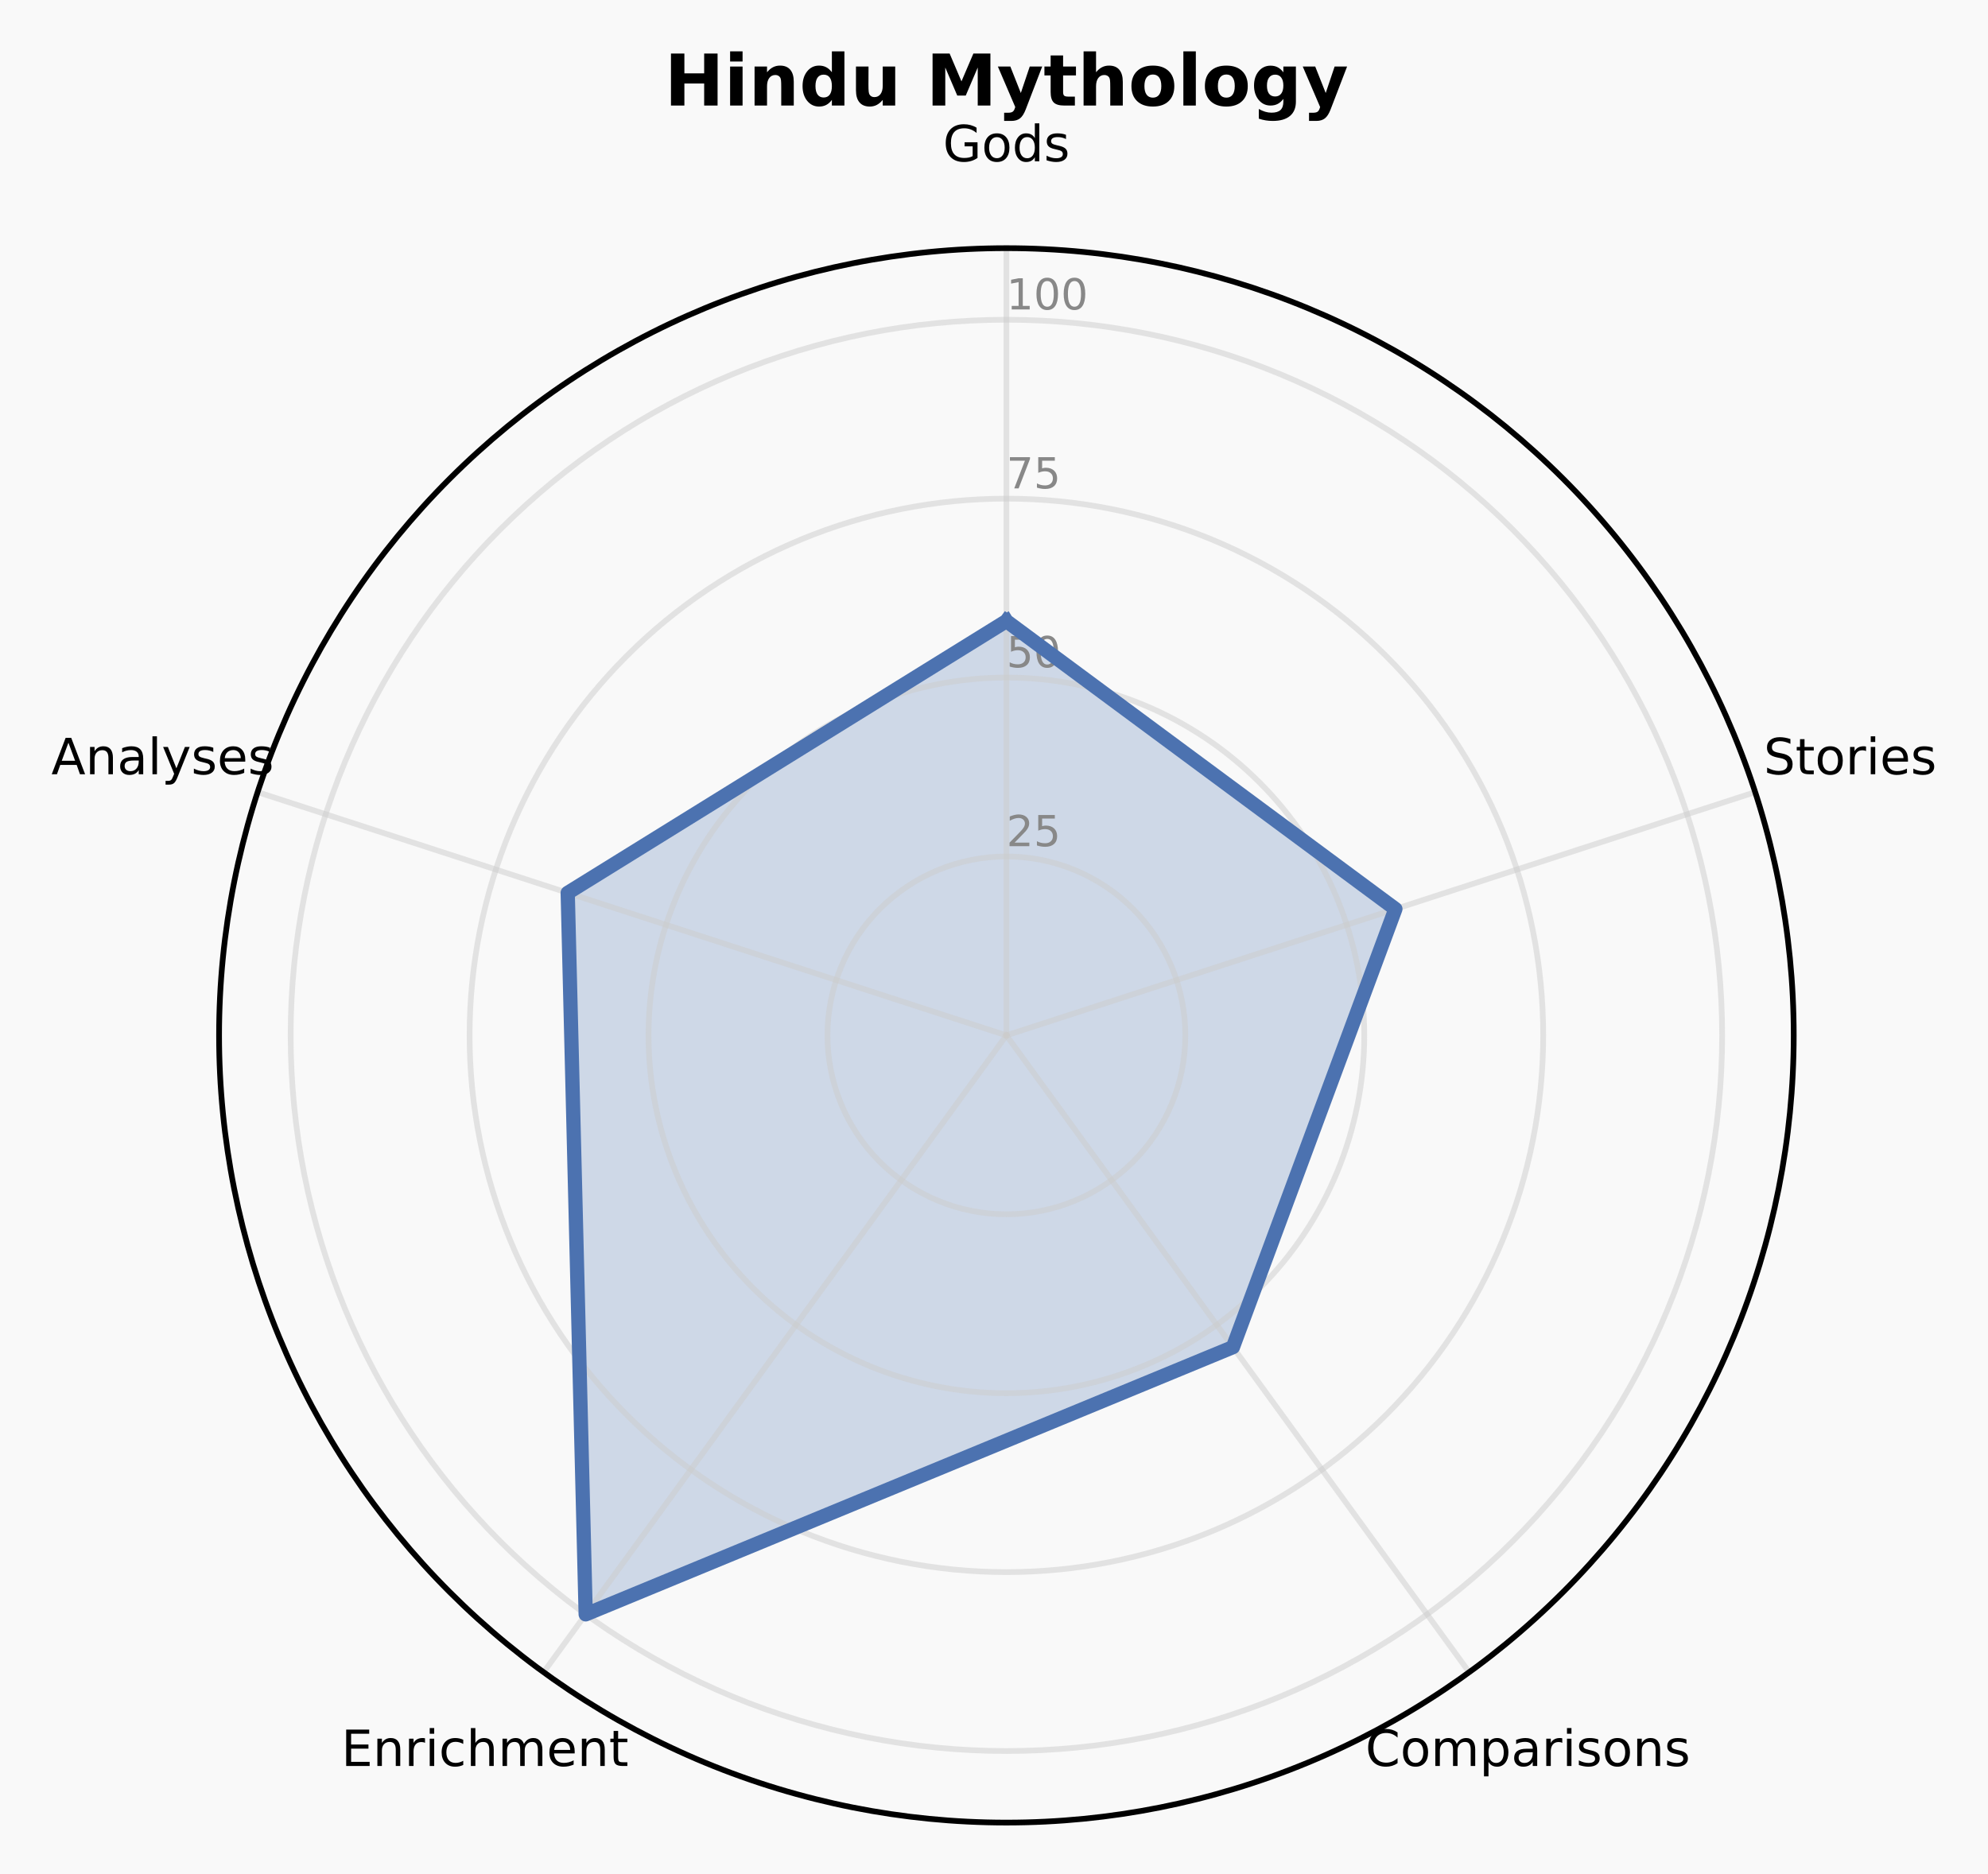
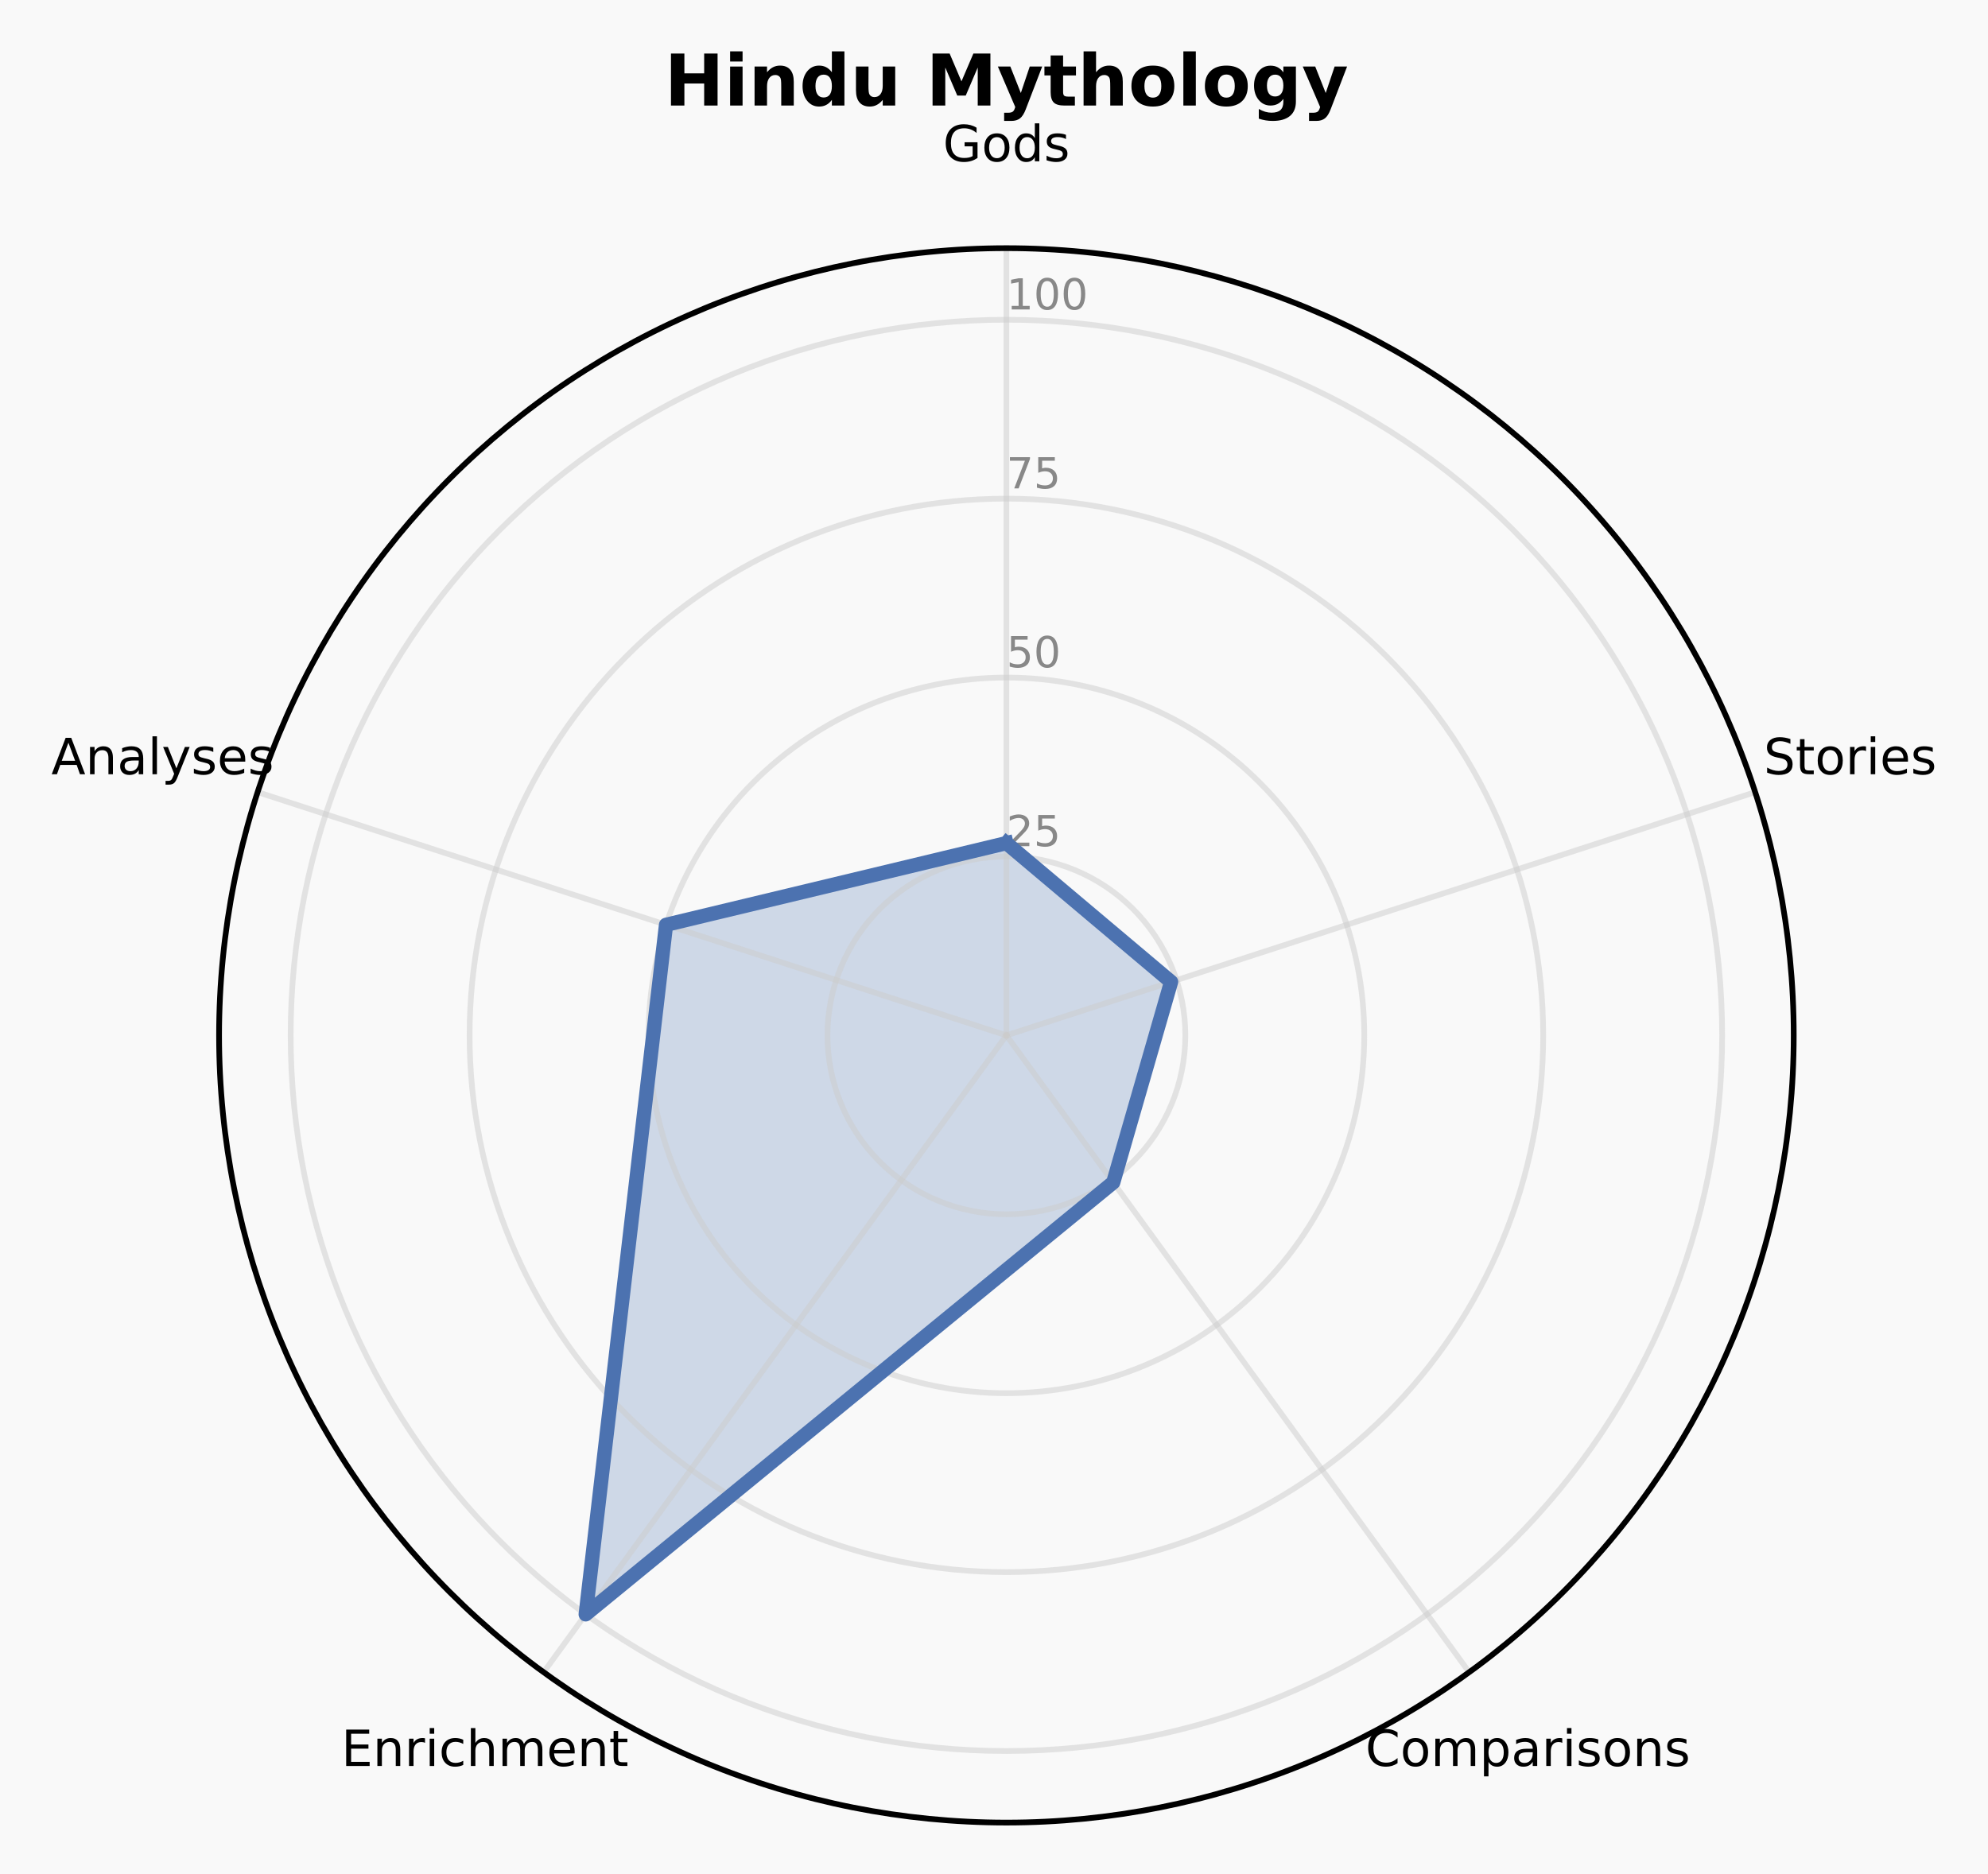
<svg xmlns="http://www.w3.org/2000/svg" xmlns:xlink="http://www.w3.org/1999/xlink" width="278.709pt" height="262.758pt" viewBox="0 0 278.709 262.758" version="1.1">
  <defs>
    <style type="text/css">*{stroke-linejoin: round; stroke-linecap: butt}</style>
  </defs>
  <g id="figure_1">
    <g id="patch_1">
      <path d="M 0 262.758  L 278.709 262.758  L 278.709 0  L 0 0  z " style="fill: #f9f9f9" />
    </g>
    <g id="axes_1">
      <g id="patch_2">
        <path d="M 251.473 145.178  C 251.473 130.683 248.618 116.329 243.071 102.938  C 237.524 89.546 229.393 77.377 219.143 67.128  C 208.894 56.878 196.725 48.748 183.334 43.201  C 169.942 37.654 155.588 34.798 141.093 34.798  C 126.598 34.798 112.244 37.654 98.853 43.201  C 85.461 48.748 73.293 56.878 63.043 67.128  C 52.794 77.377 44.663 89.546 39.116 102.938  C 33.569 116.329 30.714 130.683 30.714 145.178  C 30.714 159.673 33.569 174.027 39.116 187.418  C 44.663 200.81 52.794 212.979 63.043 223.228  C 73.293 233.478 85.461 241.609 98.853 247.155  C 112.244 252.702 126.598 255.558 141.093 255.558  C 155.588 255.558 169.942 252.702 183.334 247.155  C 196.725 241.609 208.894 233.478 219.143 223.228  C 229.393 212.979 237.524 200.81 243.071 187.418  C 248.618 174.027 251.473 159.673 251.473 145.178  M 141.093 145.178  C 141.093 145.178 141.093 145.178 141.093 145.178  C 141.093 145.178 141.093 145.178 141.093 145.178  C 141.093 145.178 141.093 145.178 141.093 145.178  C 141.093 145.178 141.093 145.178 141.093 145.178  C 141.093 145.178 141.093 145.178 141.093 145.178  C 141.093 145.178 141.093 145.178 141.093 145.178  C 141.093 145.178 141.093 145.178 141.093 145.178  C 141.093 145.178 141.093 145.178 141.093 145.178  C 141.093 145.178 141.093 145.178 141.093 145.178  C 141.093 145.178 141.093 145.178 141.093 145.178  C 141.093 145.178 141.093 145.178 141.093 145.178  C 141.093 145.178 141.093 145.178 141.093 145.178  C 141.093 145.178 141.093 145.178 141.093 145.178  C 141.093 145.178 141.093 145.178 141.093 145.178  C 141.093 145.178 141.093 145.178 141.093 145.178  C 141.093 145.178 141.093 145.178 141.093 145.178  z " style="fill: #f9f9f9" />
      </g>
      <g id="patch_3">
-         <path d="M 141.093 87.084  L 195.627 127.459  L 172.852 188.891  L 82.112 226.359  L 79.591 125.195  z " clip-path="url(#p0f0136f231)" style="fill: #4c72b0; opacity: 0.25; stroke: #4c72b0; stroke-linejoin: miter" />
+         <path d="M 141.093 118.22  L 164.182 137.676  L 156.073 165.795  L 82.112 226.359  L 93.376 129.674  z " clip-path="url(#p3deb488d58)" style="fill: #4c72b0; opacity: 0.25; stroke: #4c72b0; stroke-linejoin: miter" />
      </g>
      <g id="matplotlib.axis_1">
        <g id="xtick_1">
          <g id="line2d_1">
-             <path d="M 141.093 145.178  L 141.093 34.798  " clip-path="url(#p0f0136f231)" style="fill: none; stroke: #cccccc; stroke-opacity: 0.5; stroke-width: 0.8; stroke-linecap: square" />
+             <path d="M 141.093 145.178  L 141.093 34.798  " clip-path="url(#p3deb488d58)" style="fill: none; stroke: #cccccc; stroke-opacity: 0.5; stroke-width: 0.8; stroke-linecap: square" />
          </g>
          <g id="text_1">
            <g transform="translate(132.1945 22.61707) scale(0.07 -0.07)">
              <defs>
                <path id="DejaVuSans-2a" d="M 3809 666  L 3809 1919  L 2778 1919  L 2778 2438  L 4434 2438  L 4434 434  Q 4069 175 3628 42  Q 3188 -91 2688 -91  Q 1594 -91 976 548  Q 359 1188 359 2328  Q 359 3472 976 4111  Q 1594 4750 2688 4750  Q 3144 4750 3555 4637  Q 3966 4525 4313 4306  L 4313 3634  Q 3963 3931 3569 4081  Q 3175 4231 2741 4231  Q 1884 4231 1454 3753  Q 1025 3275 1025 2328  Q 1025 1384 1454 906  Q 1884 428 2741 428  Q 3075 428 3337 486  Q 3600 544 3809 666  z " transform="scale(0.015625)" />
                <path id="DejaVuSans-52" d="M 1959 3097  Q 1497 3097 1228 2736  Q 959 2375 959 1747  Q 959 1119 1226 758  Q 1494 397 1959 397  Q 2419 397 2687 759  Q 2956 1122 2956 1747  Q 2956 2369 2687 2733  Q 2419 3097 1959 3097  z M 1959 3584  Q 2709 3584 3137 3096  Q 3566 2609 3566 1747  Q 3566 888 3137 398  Q 2709 -91 1959 -91  Q 1206 -91 779 398  Q 353 888 353 1747  Q 353 2609 779 3096  Q 1206 3584 1959 3584  z " transform="scale(0.015625)" />
                <path id="DejaVuSans-47" d="M 2906 2969  L 2906 4863  L 3481 4863  L 3481 0  L 2906 0  L 2906 525  Q 2725 213 2448 61  Q 2172 -91 1784 -91  Q 1150 -91 751 415  Q 353 922 353 1747  Q 353 2572 751 3078  Q 1150 3584 1784 3584  Q 2172 3584 2448 3432  Q 2725 3281 2906 2969  z M 947 1747  Q 947 1113 1208 752  Q 1469 391 1925 391  Q 2381 391 2643 752  Q 2906 1113 2906 1747  Q 2906 2381 2643 2742  Q 2381 3103 1925 3103  Q 1469 3103 1208 2742  Q 947 2381 947 1747  z " transform="scale(0.015625)" />
                <path id="DejaVuSans-56" d="M 2834 3397  L 2834 2853  Q 2591 2978 2328 3040  Q 2066 3103 1784 3103  Q 1356 3103 1142 2972  Q 928 2841 928 2578  Q 928 2378 1081 2264  Q 1234 2150 1697 2047  L 1894 2003  Q 2506 1872 2764 1633  Q 3022 1394 3022 966  Q 3022 478 2636 193  Q 2250 -91 1575 -91  Q 1294 -91 989 -36  Q 684 19 347 128  L 347 722  Q 666 556 975 473  Q 1284 391 1588 391  Q 1994 391 2212 530  Q 2431 669 2431 922  Q 2431 1156 2273 1281  Q 2116 1406 1581 1522  L 1381 1569  Q 847 1681 609 1914  Q 372 2147 372 2553  Q 372 3047 722 3315  Q 1072 3584 1716 3584  Q 2034 3584 2315 3537  Q 2597 3491 2834 3397  z " transform="scale(0.015625)" />
              </defs>
              <use xlink:href="#DejaVuSans-2a" />
              <use xlink:href="#DejaVuSans-52" transform="translate(77.48438 0)" />
              <use xlink:href="#DejaVuSans-47" transform="translate(138.6719 0)" />
              <use xlink:href="#DejaVuSans-56" transform="translate(202.1562 0)" />
            </g>
          </g>
        </g>
        <g id="xtick_2">
          <g id="line2d_2">
-             <path d="M 141.093 145.178  L 246.07 111.069  " clip-path="url(#p0f0136f231)" style="fill: none; stroke: #cccccc; stroke-opacity: 0.5; stroke-width: 0.8; stroke-linecap: square" />
+             <path d="M 141.093 145.178  L 246.07 111.069  " clip-path="url(#p3deb488d58)" style="fill: none; stroke: #cccccc; stroke-opacity: 0.5; stroke-width: 0.8; stroke-linecap: square" />
          </g>
          <g id="text_2">
            <g transform="translate(247.2616 108.5613) scale(0.07 -0.07)">
              <defs>
                <path id="DejaVuSans-36" d="M 3425 4513  L 3425 3897  Q 3066 4069 2747 4153  Q 2428 4238 2131 4238  Q 1616 4238 1336 4038  Q 1056 3838 1056 3469  Q 1056 3159 1242 3001  Q 1428 2844 1947 2747  L 2328 2669  Q 3034 2534 3370 2195  Q 3706 1856 3706 1288  Q 3706 609 3251 259  Q 2797 -91 1919 -91  Q 1588 -91 1214 -16  Q 841 59 441 206  L 441 856  Q 825 641 1194 531  Q 1563 422 1919 422  Q 2459 422 2753 634  Q 3047 847 3047 1241  Q 3047 1584 2836 1778  Q 2625 1972 2144 2069  L 1759 2144  Q 1053 2284 737 2584  Q 422 2884 422 3419  Q 422 4038 858 4394  Q 1294 4750 2059 4750  Q 2388 4750 2728 4690  Q 3069 4631 3425 4513  z " transform="scale(0.015625)" />
                <path id="DejaVuSans-57" d="M 1172 4494  L 1172 3500  L 2356 3500  L 2356 3053  L 1172 3053  L 1172 1153  Q 1172 725 1289 603  Q 1406 481 1766 481  L 2356 481  L 2356 0  L 1766 0  Q 1100 0 847 248  Q 594 497 594 1153  L 594 3053  L 172 3053  L 172 3500  L 594 3500  L 594 4494  L 1172 4494  z " transform="scale(0.015625)" />
                <path id="DejaVuSans-55" d="M 2631 2963  Q 2534 3019 2420 3045  Q 2306 3072 2169 3072  Q 1681 3072 1420 2755  Q 1159 2438 1159 1844  L 1159 0  L 581 0  L 581 3500  L 1159 3500  L 1159 2956  Q 1341 3275 1631 3429  Q 1922 3584 2338 3584  Q 2397 3584 2469 3576  Q 2541 3569 2628 3553  L 2631 2963  z " transform="scale(0.015625)" />
                <path id="DejaVuSans-4c" d="M 603 3500  L 1178 3500  L 1178 0  L 603 0  L 603 3500  z M 603 4863  L 1178 4863  L 1178 4134  L 603 4134  L 603 4863  z " transform="scale(0.015625)" />
                <path id="DejaVuSans-48" d="M 3597 1894  L 3597 1613  L 953 1613  Q 991 1019 1311 708  Q 1631 397 2203 397  Q 2534 397 2845 478  Q 3156 559 3463 722  L 3463 178  Q 3153 47 2828 -22  Q 2503 -91 2169 -91  Q 1331 -91 842 396  Q 353 884 353 1716  Q 353 2575 817 3079  Q 1281 3584 2069 3584  Q 2775 3584 3186 3129  Q 3597 2675 3597 1894  z M 3022 2063  Q 3016 2534 2758 2815  Q 2500 3097 2075 3097  Q 1594 3097 1305 2825  Q 1016 2553 972 2059  L 3022 2063  z " transform="scale(0.015625)" />
              </defs>
              <use xlink:href="#DejaVuSans-36" />
              <use xlink:href="#DejaVuSans-57" transform="translate(63.48438 0)" />
              <use xlink:href="#DejaVuSans-52" transform="translate(102.6875 0)" />
              <use xlink:href="#DejaVuSans-55" transform="translate(163.875 0)" />
              <use xlink:href="#DejaVuSans-4c" transform="translate(204.9844 0)" />
              <use xlink:href="#DejaVuSans-48" transform="translate(232.7656 0)" />
              <use xlink:href="#DejaVuSans-56" transform="translate(294.2969 0)" />
            </g>
          </g>
        </g>
        <g id="xtick_3">
          <g id="line2d_3">
-             <path d="M 141.093 145.178  L 205.973 234.477  " clip-path="url(#p0f0136f231)" style="fill: none; stroke: #cccccc; stroke-opacity: 0.5; stroke-width: 0.8; stroke-linecap: square" />
+             <path d="M 141.093 145.178  L 205.973 234.477  " clip-path="url(#p3deb488d58)" style="fill: none; stroke: #cccccc; stroke-opacity: 0.5; stroke-width: 0.8; stroke-linecap: square" />
          </g>
          <g id="text_3">
            <g transform="translate(191.4228 247.6219) scale(0.07 -0.07)">
              <defs>
                <path id="DejaVuSans-26" d="M 4122 4306  L 4122 3641  Q 3803 3938 3442 4084  Q 3081 4231 2675 4231  Q 1875 4231 1450 3742  Q 1025 3253 1025 2328  Q 1025 1406 1450 917  Q 1875 428 2675 428  Q 3081 428 3442 575  Q 3803 722 4122 1019  L 4122 359  Q 3791 134 3420 21  Q 3050 -91 2638 -91  Q 1578 -91 968 557  Q 359 1206 359 2328  Q 359 3453 968 4101  Q 1578 4750 2638 4750  Q 3056 4750 3426 4639  Q 3797 4528 4122 4306  z " transform="scale(0.015625)" />
                <path id="DejaVuSans-50" d="M 3328 2828  Q 3544 3216 3844 3400  Q 4144 3584 4550 3584  Q 5097 3584 5394 3201  Q 5691 2819 5691 2113  L 5691 0  L 5113 0  L 5113 2094  Q 5113 2597 4934 2840  Q 4756 3084 4391 3084  Q 3944 3084 3684 2787  Q 3425 2491 3425 1978  L 3425 0  L 2847 0  L 2847 2094  Q 2847 2600 2669 2842  Q 2491 3084 2119 3084  Q 1678 3084 1418 2786  Q 1159 2488 1159 1978  L 1159 0  L 581 0  L 581 3500  L 1159 3500  L 1159 2956  Q 1356 3278 1631 3431  Q 1906 3584 2284 3584  Q 2666 3584 2933 3390  Q 3200 3197 3328 2828  z " transform="scale(0.015625)" />
                <path id="DejaVuSans-53" d="M 1159 525  L 1159 -1331  L 581 -1331  L 581 3500  L 1159 3500  L 1159 2969  Q 1341 3281 1617 3432  Q 1894 3584 2278 3584  Q 2916 3584 3314 3078  Q 3713 2572 3713 1747  Q 3713 922 3314 415  Q 2916 -91 2278 -91  Q 1894 -91 1617 61  Q 1341 213 1159 525  z M 3116 1747  Q 3116 2381 2855 2742  Q 2594 3103 2138 3103  Q 1681 3103 1420 2742  Q 1159 2381 1159 1747  Q 1159 1113 1420 752  Q 1681 391 2138 391  Q 2594 391 2855 752  Q 3116 1113 3116 1747  z " transform="scale(0.015625)" />
                <path id="DejaVuSans-44" d="M 2194 1759  Q 1497 1759 1228 1600  Q 959 1441 959 1056  Q 959 750 1161 570  Q 1363 391 1709 391  Q 2188 391 2477 730  Q 2766 1069 2766 1631  L 2766 1759  L 2194 1759  z M 3341 1997  L 3341 0  L 2766 0  L 2766 531  Q 2569 213 2275 61  Q 1981 -91 1556 -91  Q 1019 -91 701 211  Q 384 513 384 1019  Q 384 1609 779 1909  Q 1175 2209 1959 2209  L 2766 2209  L 2766 2266  Q 2766 2663 2505 2880  Q 2244 3097 1772 3097  Q 1472 3097 1187 3025  Q 903 2953 641 2809  L 641 3341  Q 956 3463 1253 3523  Q 1550 3584 1831 3584  Q 2591 3584 2966 3190  Q 3341 2797 3341 1997  z " transform="scale(0.015625)" />
                <path id="DejaVuSans-51" d="M 3513 2113  L 3513 0  L 2938 0  L 2938 2094  Q 2938 2591 2744 2837  Q 2550 3084 2163 3084  Q 1697 3084 1428 2787  Q 1159 2491 1159 1978  L 1159 0  L 581 0  L 581 3500  L 1159 3500  L 1159 2956  Q 1366 3272 1645 3428  Q 1925 3584 2291 3584  Q 2894 3584 3203 3211  Q 3513 2838 3513 2113  z " transform="scale(0.015625)" />
              </defs>
              <use xlink:href="#DejaVuSans-26" />
              <use xlink:href="#DejaVuSans-52" transform="translate(69.82812 0)" />
              <use xlink:href="#DejaVuSans-50" transform="translate(131.0156 0)" />
              <use xlink:href="#DejaVuSans-53" transform="translate(228.4219 0)" />
              <use xlink:href="#DejaVuSans-44" transform="translate(291.9062 0)" />
              <use xlink:href="#DejaVuSans-55" transform="translate(353.1875 0)" />
              <use xlink:href="#DejaVuSans-4c" transform="translate(394.2969 0)" />
              <use xlink:href="#DejaVuSans-56" transform="translate(422.0781 0)" />
              <use xlink:href="#DejaVuSans-52" transform="translate(474.1719 0)" />
              <use xlink:href="#DejaVuSans-51" transform="translate(535.3594 0)" />
              <use xlink:href="#DejaVuSans-56" transform="translate(598.7344 0)" />
            </g>
          </g>
        </g>
        <g id="xtick_4">
          <g id="line2d_4">
-             <path d="M 141.093 145.178  L 76.214 234.477  " clip-path="url(#p0f0136f231)" style="fill: none; stroke: #cccccc; stroke-opacity: 0.5; stroke-width: 0.8; stroke-linecap: square" />
+             <path d="M 141.093 145.178  L 76.214 234.477  " clip-path="url(#p3deb488d58)" style="fill: none; stroke: #cccccc; stroke-opacity: 0.5; stroke-width: 0.8; stroke-linecap: square" />
          </g>
          <g id="text_4">
            <g transform="translate(47.8483 247.6219) scale(0.07 -0.07)">
              <defs>
                <path id="DejaVuSans-28" d="M 628 4666  L 3578 4666  L 3578 4134  L 1259 4134  L 1259 2753  L 3481 2753  L 3481 2222  L 1259 2222  L 1259 531  L 3634 531  L 3634 0  L 628 0  L 628 4666  z " transform="scale(0.015625)" />
                <path id="DejaVuSans-46" d="M 3122 3366  L 3122 2828  Q 2878 2963 2633 3030  Q 2388 3097 2138 3097  Q 1578 3097 1268 2742  Q 959 2388 959 1747  Q 959 1106 1268 751  Q 1578 397 2138 397  Q 2388 397 2633 464  Q 2878 531 3122 666  L 3122 134  Q 2881 22 2623 -34  Q 2366 -91 2075 -91  Q 1284 -91 818 406  Q 353 903 353 1747  Q 353 2603 823 3093  Q 1294 3584 2113 3584  Q 2378 3584 2631 3529  Q 2884 3475 3122 3366  z " transform="scale(0.015625)" />
                <path id="DejaVuSans-4b" d="M 3513 2113  L 3513 0  L 2938 0  L 2938 2094  Q 2938 2591 2744 2837  Q 2550 3084 2163 3084  Q 1697 3084 1428 2787  Q 1159 2491 1159 1978  L 1159 0  L 581 0  L 581 4863  L 1159 4863  L 1159 2956  Q 1366 3272 1645 3428  Q 1925 3584 2291 3584  Q 2894 3584 3203 3211  Q 3513 2838 3513 2113  z " transform="scale(0.015625)" />
              </defs>
              <use xlink:href="#DejaVuSans-28" />
              <use xlink:href="#DejaVuSans-51" transform="translate(63.1875 0)" />
              <use xlink:href="#DejaVuSans-55" transform="translate(126.5625 0)" />
              <use xlink:href="#DejaVuSans-4c" transform="translate(167.6719 0)" />
              <use xlink:href="#DejaVuSans-46" transform="translate(195.4531 0)" />
              <use xlink:href="#DejaVuSans-4b" transform="translate(250.4375 0)" />
              <use xlink:href="#DejaVuSans-50" transform="translate(313.8125 0)" />
              <use xlink:href="#DejaVuSans-48" transform="translate(411.2188 0)" />
              <use xlink:href="#DejaVuSans-51" transform="translate(472.75 0)" />
              <use xlink:href="#DejaVuSans-57" transform="translate(536.125 0)" />
            </g>
          </g>
        </g>
        <g id="xtick_5">
          <g id="line2d_5">
-             <path d="M 141.093 145.178  L 36.116 111.069  " clip-path="url(#p0f0136f231)" style="fill: none; stroke: #cccccc; stroke-opacity: 0.5; stroke-width: 0.8; stroke-linecap: square" />
+             <path d="M 141.093 145.178  L 36.116 111.069  " clip-path="url(#p3deb488d58)" style="fill: none; stroke: #cccccc; stroke-opacity: 0.5; stroke-width: 0.8; stroke-linecap: square" />
          </g>
          <g id="text_5">
            <g transform="translate(7.2 108.5613) scale(0.07 -0.07)">
              <defs>
                <path id="DejaVuSans-24" d="M 2188 4044  L 1331 1722  L 3047 1722  L 2188 4044  z M 1831 4666  L 2547 4666  L 4325 0  L 3669 0  L 3244 1197  L 1141 1197  L 716 0  L 50 0  L 1831 4666  z " transform="scale(0.015625)" />
                <path id="DejaVuSans-4f" d="M 603 4863  L 1178 4863  L 1178 0  L 603 0  L 603 4863  z " transform="scale(0.015625)" />
                <path id="DejaVuSans-5c" d="M 2059 -325  Q 1816 -950 1584 -1140  Q 1353 -1331 966 -1331  L 506 -1331  L 506 -850  L 844 -850  Q 1081 -850 1212 -737  Q 1344 -625 1503 -206  L 1606 56  L 191 3500  L 800 3500  L 1894 763  L 2988 3500  L 3597 3500  L 2059 -325  z " transform="scale(0.015625)" />
              </defs>
              <use xlink:href="#DejaVuSans-24" />
              <use xlink:href="#DejaVuSans-51" transform="translate(68.40625 0)" />
              <use xlink:href="#DejaVuSans-44" transform="translate(131.7812 0)" />
              <use xlink:href="#DejaVuSans-4f" transform="translate(193.0625 0)" />
              <use xlink:href="#DejaVuSans-5c" transform="translate(220.8438 0)" />
              <use xlink:href="#DejaVuSans-56" transform="translate(280.0312 0)" />
              <use xlink:href="#DejaVuSans-48" transform="translate(332.125 0)" />
              <use xlink:href="#DejaVuSans-56" transform="translate(393.6562 0)" />
            </g>
          </g>
        </g>
      </g>
      <g id="matplotlib.axis_2">
        <g id="ytick_1">
          <g id="line2d_6">
-             <path d="M 141.093 120.092  C 144.388 120.092 147.65 120.741 150.693 122.001  C 153.737 123.262 156.503 125.11 158.832 127.439  C 161.161 129.769 163.009 132.534 164.27 135.578  C 165.531 138.621 166.18 141.884 166.18 145.178  C 166.18 148.472 165.531 151.735 164.27 154.778  C 163.009 157.822 161.161 160.587 158.832 162.917  C 156.503 165.246 153.737 167.094 150.693 168.355  C 147.65 169.615 144.388 170.264 141.093 170.264  C 137.799 170.264 134.537 169.615 131.493 168.355  C 128.45 167.094 125.684 165.246 123.355 162.917  C 121.025 160.587 119.177 157.822 117.917 154.778  C 116.656 151.735 116.007 148.472 116.007 145.178  C 116.007 141.884 116.656 138.621 117.917 135.578  C 119.177 132.534 121.025 129.769 123.355 127.439  C 125.684 125.11 128.45 123.262 131.493 122.001  C 134.537 120.741 137.799 120.092 141.093 120.092  " clip-path="url(#p0f0136f231)" style="fill: none; stroke: #cccccc; stroke-opacity: 0.5; stroke-width: 0.8; stroke-linecap: square" />
+             <path d="M 141.093 120.092  C 144.388 120.092 147.65 120.741 150.693 122.001  C 153.737 123.262 156.503 125.11 158.832 127.439  C 161.161 129.769 163.009 132.534 164.27 135.578  C 165.531 138.621 166.18 141.884 166.18 145.178  C 166.18 148.472 165.531 151.735 164.27 154.778  C 163.009 157.822 161.161 160.587 158.832 162.917  C 156.503 165.246 153.737 167.094 150.693 168.355  C 147.65 169.615 144.388 170.264 141.093 170.264  C 137.799 170.264 134.537 169.615 131.493 168.355  C 128.45 167.094 125.684 165.246 123.355 162.917  C 121.025 160.587 119.177 157.822 117.917 154.778  C 116.656 151.735 116.007 148.472 116.007 145.178  C 116.007 141.884 116.656 138.621 117.917 135.578  C 119.177 132.534 121.025 129.769 123.355 127.439  C 125.684 125.11 128.45 123.262 131.493 122.001  C 134.537 120.741 137.799 120.092 141.093 120.092  " clip-path="url(#p3deb488d58)" style="fill: none; stroke: #cccccc; stroke-opacity: 0.5; stroke-width: 0.8; stroke-linecap: square" />
          </g>
          <g id="text_6">
            <g style="fill: #888888" transform="translate(141.0933 118.6504) scale(0.06 -0.06)">
              <defs>
                <path id="DejaVuSans-15" d="M 1228 531  L 3431 531  L 3431 0  L 469 0  L 469 531  Q 828 903 1448 1529  Q 2069 2156 2228 2338  Q 2531 2678 2651 2914  Q 2772 3150 2772 3378  Q 2772 3750 2511 3984  Q 2250 4219 1831 4219  Q 1534 4219 1204 4116  Q 875 4013 500 3803  L 500 4441  Q 881 4594 1212 4672  Q 1544 4750 1819 4750  Q 2544 4750 2975 4387  Q 3406 4025 3406 3419  Q 3406 3131 3298 2873  Q 3191 2616 2906 2266  Q 2828 2175 2409 1742  Q 1991 1309 1228 531  z " transform="scale(0.015625)" />
                <path id="DejaVuSans-18" d="M 691 4666  L 3169 4666  L 3169 4134  L 1269 4134  L 1269 2991  Q 1406 3038 1543 3061  Q 1681 3084 1819 3084  Q 2600 3084 3056 2656  Q 3513 2228 3513 1497  Q 3513 744 3044 326  Q 2575 -91 1722 -91  Q 1428 -91 1123 -41  Q 819 9 494 109  L 494 744  Q 775 591 1075 516  Q 1375 441 1709 441  Q 2250 441 2565 725  Q 2881 1009 2881 1497  Q 2881 1984 2565 2268  Q 2250 2553 1709 2553  Q 1456 2553 1204 2497  Q 953 2441 691 2322  L 691 4666  z " transform="scale(0.015625)" />
              </defs>
              <use xlink:href="#DejaVuSans-15" />
              <use xlink:href="#DejaVuSans-18" transform="translate(63.625 0)" />
            </g>
          </g>
        </g>
        <g id="ytick_2">
          <g id="line2d_7">
-             <path d="M 141.093 95.005  C 147.682 95.005 154.206 96.303 160.293 98.825  C 166.381 101.346 171.912 105.042 176.571 109.701  C 181.229 114.36 184.925 119.891 187.447 125.978  C 189.968 132.065 191.266 138.589 191.266 145.178  C 191.266 151.767 189.968 158.291 187.447 164.378  C 184.925 170.465 181.229 175.997 176.571 180.655  C 171.912 185.314 166.381 189.01 160.293 191.531  C 154.206 194.053 147.682 195.351 141.093 195.351  C 134.505 195.351 127.98 194.053 121.893 191.531  C 115.806 189.01 110.275 185.314 105.616 180.655  C 100.957 175.997 97.261 170.465 94.74 164.378  C 92.219 158.291 90.921 151.767 90.921 145.178  C 90.921 138.589 92.219 132.065 94.74 125.978  C 97.261 119.891 100.957 114.36 105.616 109.701  C 110.275 105.042 115.806 101.346 121.893 98.825  C 127.98 96.303 134.505 95.005 141.093 95.005  " clip-path="url(#p0f0136f231)" style="fill: none; stroke: #cccccc; stroke-opacity: 0.5; stroke-width: 0.8; stroke-linecap: square" />
+             <path d="M 141.093 95.005  C 147.682 95.005 154.206 96.303 160.293 98.825  C 166.381 101.346 171.912 105.042 176.571 109.701  C 181.229 114.36 184.925 119.891 187.447 125.978  C 189.968 132.065 191.266 138.589 191.266 145.178  C 191.266 151.767 189.968 158.291 187.447 164.378  C 184.925 170.465 181.229 175.997 176.571 180.655  C 171.912 185.314 166.381 189.01 160.293 191.531  C 154.206 194.053 147.682 195.351 141.093 195.351  C 134.505 195.351 127.98 194.053 121.893 191.531  C 115.806 189.01 110.275 185.314 105.616 180.655  C 100.957 175.997 97.261 170.465 94.74 164.378  C 92.219 158.291 90.921 151.767 90.921 145.178  C 90.921 138.589 92.219 132.065 94.74 125.978  C 97.261 119.891 100.957 114.36 105.616 109.701  C 110.275 105.042 115.806 101.346 121.893 98.825  C 127.98 96.303 134.505 95.005 141.093 95.005  " clip-path="url(#p3deb488d58)" style="fill: none; stroke: #cccccc; stroke-opacity: 0.5; stroke-width: 0.8; stroke-linecap: square" />
          </g>
          <g id="text_7">
            <g style="fill: #888888" transform="translate(141.0933 93.56408) scale(0.06 -0.06)">
              <defs>
                <path id="DejaVuSans-13" d="M 2034 4250  Q 1547 4250 1301 3770  Q 1056 3291 1056 2328  Q 1056 1369 1301 889  Q 1547 409 2034 409  Q 2525 409 2770 889  Q 3016 1369 3016 2328  Q 3016 3291 2770 3770  Q 2525 4250 2034 4250  z M 2034 4750  Q 2819 4750 3233 4129  Q 3647 3509 3647 2328  Q 3647 1150 3233 529  Q 2819 -91 2034 -91  Q 1250 -91 836 529  Q 422 1150 422 2328  Q 422 3509 836 4129  Q 1250 4750 2034 4750  z " transform="scale(0.015625)" />
              </defs>
              <use xlink:href="#DejaVuSans-18" />
              <use xlink:href="#DejaVuSans-13" transform="translate(63.625 0)" />
            </g>
          </g>
        </g>
        <g id="ytick_3">
          <g id="line2d_8">
-             <path d="M 141.093 69.919  C 150.976 69.919 160.763 71.866 169.894 75.648  C 179.024 79.43 187.321 84.974 194.309 91.962  C 201.298 98.95 206.841 107.247 210.623 116.378  C 214.405 125.508 216.352 135.295 216.352 145.178  C 216.352 155.061 214.405 164.848 210.623 173.978  C 206.841 183.109 201.298 191.406 194.309 198.394  C 187.321 205.382 179.024 210.926 169.894 214.708  C 160.763 218.49 150.976 220.437 141.093 220.437  C 131.21 220.437 121.424 218.49 112.293 214.708  C 103.162 210.926 94.866 205.382 87.877 198.394  C 80.889 191.406 75.345 183.109 71.563 173.978  C 67.781 164.848 65.834 155.061 65.834 145.178  C 65.834 135.295 67.781 125.508 71.563 116.378  C 75.345 107.247 80.889 98.95 87.877 91.962  C 94.866 84.974 103.162 79.43 112.293 75.648  C 121.424 71.866 131.21 69.919 141.093 69.919  " clip-path="url(#p0f0136f231)" style="fill: none; stroke: #cccccc; stroke-opacity: 0.5; stroke-width: 0.8; stroke-linecap: square" />
+             <path d="M 141.093 69.919  C 150.976 69.919 160.763 71.866 169.894 75.648  C 179.024 79.43 187.321 84.974 194.309 91.962  C 201.298 98.95 206.841 107.247 210.623 116.378  C 214.405 125.508 216.352 135.295 216.352 145.178  C 216.352 155.061 214.405 164.848 210.623 173.978  C 206.841 183.109 201.298 191.406 194.309 198.394  C 187.321 205.382 179.024 210.926 169.894 214.708  C 160.763 218.49 150.976 220.437 141.093 220.437  C 131.21 220.437 121.424 218.49 112.293 214.708  C 103.162 210.926 94.866 205.382 87.877 198.394  C 80.889 191.406 75.345 183.109 71.563 173.978  C 67.781 164.848 65.834 155.061 65.834 145.178  C 65.834 135.295 67.781 125.508 71.563 116.378  C 75.345 107.247 80.889 98.95 87.877 91.962  C 94.866 84.974 103.162 79.43 112.293 75.648  C 121.424 71.866 131.21 69.919 141.093 69.919  " clip-path="url(#p3deb488d58)" style="fill: none; stroke: #cccccc; stroke-opacity: 0.5; stroke-width: 0.8; stroke-linecap: square" />
          </g>
          <g id="text_8">
            <g style="fill: #888888" transform="translate(141.0933 68.47781) scale(0.06 -0.06)">
              <defs>
                <path id="DejaVuSans-1a" d="M 525 4666  L 3525 4666  L 3525 4397  L 1831 0  L 1172 0  L 2766 4134  L 525 4134  L 525 4666  z " transform="scale(0.015625)" />
              </defs>
              <use xlink:href="#DejaVuSans-1a" />
              <use xlink:href="#DejaVuSans-18" transform="translate(63.625 0)" />
            </g>
          </g>
        </g>
        <g id="ytick_4">
          <g id="line2d_9">
-             <path d="M 141.093 44.833  C 154.27 44.833 167.32 47.429 179.494 52.471  C 191.668 57.514 202.73 64.906 212.048 74.223  C 221.366 83.541 228.757 94.603 233.8 106.778  C 238.843 118.952 241.438 132.001 241.438 145.178  C 241.438 158.355 238.843 171.404 233.8 183.578  C 228.757 195.753 221.366 206.815 212.048 216.133  C 202.73 225.45 191.668 232.842 179.494 237.885  C 167.32 242.927 154.27 245.523 141.093 245.523  C 127.916 245.523 114.867 242.927 102.693 237.885  C 90.519 232.842 79.456 225.45 70.139 216.133  C 60.821 206.815 53.429 195.753 48.387 183.578  C 43.344 171.404 40.748 158.355 40.748 145.178  C 40.748 132.001 43.344 118.952 48.387 106.778  C 53.429 94.603 60.821 83.541 70.139 74.223  C 79.456 64.906 90.519 57.514 102.693 52.471  C 114.867 47.429 127.916 44.833 141.093 44.833  " clip-path="url(#p0f0136f231)" style="fill: none; stroke: #cccccc; stroke-opacity: 0.5; stroke-width: 0.8; stroke-linecap: square" />
+             <path d="M 141.093 44.833  C 154.27 44.833 167.32 47.429 179.494 52.471  C 191.668 57.514 202.73 64.906 212.048 74.223  C 221.366 83.541 228.757 94.603 233.8 106.778  C 238.843 118.952 241.438 132.001 241.438 145.178  C 241.438 158.355 238.843 171.404 233.8 183.578  C 228.757 195.753 221.366 206.815 212.048 216.133  C 202.73 225.45 191.668 232.842 179.494 237.885  C 167.32 242.927 154.27 245.523 141.093 245.523  C 127.916 245.523 114.867 242.927 102.693 237.885  C 90.519 232.842 79.456 225.45 70.139 216.133  C 60.821 206.815 53.429 195.753 48.387 183.578  C 43.344 171.404 40.748 158.355 40.748 145.178  C 40.748 132.001 43.344 118.952 48.387 106.778  C 53.429 94.603 60.821 83.541 70.139 74.223  C 79.456 64.906 90.519 57.514 102.693 52.471  C 114.867 47.429 127.916 44.833 141.093 44.833  " clip-path="url(#p3deb488d58)" style="fill: none; stroke: #cccccc; stroke-opacity: 0.5; stroke-width: 0.8; stroke-linecap: square" />
          </g>
          <g id="text_9">
            <g style="fill: #888888" transform="translate(141.0933 43.39154) scale(0.06 -0.06)">
              <defs>
                <path id="DejaVuSans-14" d="M 794 531  L 1825 531  L 1825 4091  L 703 3866  L 703 4441  L 1819 4666  L 2450 4666  L 2450 531  L 3481 531  L 3481 0  L 794 0  L 794 531  z " transform="scale(0.015625)" />
              </defs>
              <use xlink:href="#DejaVuSans-14" />
              <use xlink:href="#DejaVuSans-13" transform="translate(63.625 0)" />
              <use xlink:href="#DejaVuSans-13" transform="translate(127.25 0)" />
            </g>
          </g>
        </g>
      </g>
      <g id="line2d_10">
-         <path d="M 141.093 87.084  L 195.627 127.459  L 172.852 188.891  L 82.112 226.359  L 79.591 125.195  L 141.093 87.084  " clip-path="url(#p0f0136f231)" style="fill: none; stroke: #4c72b0; stroke-width: 2; stroke-linecap: square" />
+         <path d="M 141.093 118.22  L 164.182 137.676  L 156.073 165.795  L 82.112 226.359  L 93.376 129.674  L 141.093 118.22  " clip-path="url(#p3deb488d58)" style="fill: none; stroke: #4c72b0; stroke-width: 2; stroke-linecap: square" />
      </g>
      <g id="patch_4">
        <path d="M 141.093 34.798  C 126.598 34.798 112.244 37.654 98.853 43.201  C 85.461 48.748 73.293 56.878 63.043 67.128  C 52.794 77.377 44.663 89.546 39.116 102.938  C 33.569 116.329 30.714 130.683 30.714 145.178  C 30.714 159.673 33.569 174.027 39.116 187.418  C 44.663 200.81 52.794 212.979 63.043 223.228  C 73.293 233.478 85.461 241.609 98.853 247.155  C 112.244 252.702 126.598 255.558 141.093 255.558  C 155.588 255.558 169.942 252.702 183.334 247.155  C 196.725 241.609 208.894 233.478 219.143 223.228  C 229.393 212.979 237.524 200.81 243.071 187.418  C 248.618 174.027 251.473 159.673 251.473 145.178  C 251.473 130.683 248.618 116.329 243.071 102.938  C 237.524 89.546 229.393 77.377 219.143 67.128  C 208.894 56.878 196.725 48.748 183.334 43.201  C 169.942 37.654 155.588 34.798 141.093 34.798  " style="fill: none; stroke: #000000; stroke-width: 0.8; stroke-linejoin: miter; stroke-linecap: square" />
      </g>
      <g id="text_10">
        <g transform="translate(93.14952 14.79844) scale(0.1 -0.1)">
          <defs>
            <path id="DejaVuSans-Bold-2b" d="M 588 4666  L 1791 4666  L 1791 2888  L 3566 2888  L 3566 4666  L 4769 4666  L 4769 0  L 3566 0  L 3566 1978  L 1791 1978  L 1791 0  L 588 0  L 588 4666  z " transform="scale(0.015625)" />
            <path id="DejaVuSans-Bold-4c" d="M 538 3500  L 1656 3500  L 1656 0  L 538 0  L 538 3500  z M 538 4863  L 1656 4863  L 1656 3950  L 538 3950  L 538 4863  z " transform="scale(0.015625)" />
            <path id="DejaVuSans-Bold-51" d="M 4056 2131  L 4056 0  L 2931 0  L 2931 347  L 2931 1631  Q 2931 2084 2911 2256  Q 2891 2428 2841 2509  Q 2775 2619 2662 2680  Q 2550 2741 2406 2741  Q 2056 2741 1856 2470  Q 1656 2200 1656 1722  L 1656 0  L 538 0  L 538 3500  L 1656 3500  L 1656 2988  Q 1909 3294 2193 3439  Q 2478 3584 2822 3584  Q 3428 3584 3742 3212  Q 4056 2841 4056 2131  z " transform="scale(0.015625)" />
            <path id="DejaVuSans-Bold-47" d="M 2919 2988  L 2919 4863  L 4044 4863  L 4044 0  L 2919 0  L 2919 506  Q 2688 197 2409 53  Q 2131 -91 1766 -91  Q 1119 -91 703 423  Q 288 938 288 1747  Q 288 2556 703 3070  Q 1119 3584 1766 3584  Q 2128 3584 2408 3439  Q 2688 3294 2919 2988  z M 2181 722  Q 2541 722 2730 984  Q 2919 1247 2919 1747  Q 2919 2247 2730 2509  Q 2541 2772 2181 2772  Q 1825 2772 1636 2509  Q 1447 2247 1447 1747  Q 1447 1247 1636 984  Q 1825 722 2181 722  z " transform="scale(0.015625)" />
            <path id="DejaVuSans-Bold-58" d="M 500 1363  L 500 3500  L 1625 3500  L 1625 3150  Q 1625 2866 1622 2436  Q 1619 2006 1619 1863  Q 1619 1441 1641 1255  Q 1663 1069 1716 984  Q 1784 875 1895 815  Q 2006 756 2150 756  Q 2500 756 2700 1025  Q 2900 1294 2900 1772  L 2900 3500  L 4019 3500  L 4019 0  L 2900 0  L 2900 506  Q 2647 200 2364 54  Q 2081 -91 1741 -91  Q 1134 -91 817 281  Q 500 653 500 1363  z " transform="scale(0.015625)" />
            <path id="DejaVuSans-Bold-3" transform="scale(0.015625)" />
            <path id="DejaVuSans-Bold-30" d="M 588 4666  L 2119 4666  L 3181 2169  L 4250 4666  L 5778 4666  L 5778 0  L 4641 0  L 4641 3413  L 3566 897  L 2803 897  L 1728 3413  L 1728 0  L 588 0  L 588 4666  z " transform="scale(0.015625)" />
            <path id="DejaVuSans-Bold-5c" d="M 78 3500  L 1197 3500  L 2138 1125  L 2938 3500  L 4056 3500  L 2584 -331  Q 2363 -916 2067 -1148  Q 1772 -1381 1288 -1381  L 641 -1381  L 641 -647  L 991 -647  Q 1275 -647 1404 -556  Q 1534 -466 1606 -231  L 1638 -134  L 78 3500  z " transform="scale(0.015625)" />
            <path id="DejaVuSans-Bold-57" d="M 1759 4494  L 1759 3500  L 2913 3500  L 2913 2700  L 1759 2700  L 1759 1216  Q 1759 972 1856 886  Q 1953 800 2241 800  L 2816 800  L 2816 0  L 1856 0  Q 1194 0 917 276  Q 641 553 641 1216  L 641 2700  L 84 2700  L 84 3500  L 641 3500  L 641 4494  L 1759 4494  z " transform="scale(0.015625)" />
            <path id="DejaVuSans-Bold-4b" d="M 4056 2131  L 4056 0  L 2931 0  L 2931 347  L 2931 1625  Q 2931 2084 2911 2256  Q 2891 2428 2841 2509  Q 2775 2619 2662 2680  Q 2550 2741 2406 2741  Q 2056 2741 1856 2470  Q 1656 2200 1656 1722  L 1656 0  L 538 0  L 538 4863  L 1656 4863  L 1656 2988  Q 1909 3294 2193 3439  Q 2478 3584 2822 3584  Q 3428 3584 3742 3212  Q 4056 2841 4056 2131  z " transform="scale(0.015625)" />
            <path id="DejaVuSans-Bold-52" d="M 2203 2784  Q 1831 2784 1636 2517  Q 1441 2250 1441 1747  Q 1441 1244 1636 976  Q 1831 709 2203 709  Q 2569 709 2762 976  Q 2956 1244 2956 1747  Q 2956 2250 2762 2517  Q 2569 2784 2203 2784  z M 2203 3584  Q 3106 3584 3614 3096  Q 4122 2609 4122 1747  Q 4122 884 3614 396  Q 3106 -91 2203 -91  Q 1297 -91 786 396  Q 275 884 275 1747  Q 275 2609 786 3096  Q 1297 3584 2203 3584  z " transform="scale(0.015625)" />
            <path id="DejaVuSans-Bold-4f" d="M 538 4863  L 1656 4863  L 1656 0  L 538 0  L 538 4863  z " transform="scale(0.015625)" />
            <path id="DejaVuSans-Bold-4a" d="M 2919 594  Q 2688 288 2409 144  Q 2131 0 1766 0  Q 1125 0 706 504  Q 288 1009 288 1791  Q 288 2575 706 3076  Q 1125 3578 1766 3578  Q 2131 3578 2409 3434  Q 2688 3291 2919 2981  L 2919 3500  L 4044 3500  L 4044 353  Q 4044 -491 3511 -936  Q 2978 -1381 1966 -1381  Q 1638 -1381 1331 -1331  Q 1025 -1281 716 -1178  L 716 -306  Q 1009 -475 1290 -558  Q 1572 -641 1856 -641  Q 2406 -641 2662 -400  Q 2919 -159 2919 353  L 2919 594  z M 2181 2772  Q 1834 2772 1640 2515  Q 1447 2259 1447 1791  Q 1447 1309 1634 1061  Q 1822 813 2181 813  Q 2531 813 2725 1069  Q 2919 1325 2919 1791  Q 2919 2259 2725 2515  Q 2531 2772 2181 2772  z " transform="scale(0.015625)" />
          </defs>
          <use xlink:href="#DejaVuSans-Bold-2b" />
          <use xlink:href="#DejaVuSans-Bold-4c" transform="translate(83.6875 0)" />
          <use xlink:href="#DejaVuSans-Bold-51" transform="translate(117.9688 0)" />
          <use xlink:href="#DejaVuSans-Bold-47" transform="translate(189.1562 0)" />
          <use xlink:href="#DejaVuSans-Bold-58" transform="translate(260.7344 0)" />
          <use xlink:href="#DejaVuSans-Bold-3" transform="translate(331.9219 0)" />
          <use xlink:href="#DejaVuSans-Bold-30" transform="translate(366.7344 0)" />
          <use xlink:href="#DejaVuSans-Bold-5c" transform="translate(466.25 0)" />
          <use xlink:href="#DejaVuSans-Bold-57" transform="translate(531.4375 0)" />
          <use xlink:href="#DejaVuSans-Bold-4b" transform="translate(579.2344 0)" />
          <use xlink:href="#DejaVuSans-Bold-52" transform="translate(650.4219 0)" />
          <use xlink:href="#DejaVuSans-Bold-4f" transform="translate(719.125 0)" />
          <use xlink:href="#DejaVuSans-Bold-52" transform="translate(753.4062 0)" />
          <use xlink:href="#DejaVuSans-Bold-4a" transform="translate(822.1094 0)" />
          <use xlink:href="#DejaVuSans-Bold-5c" transform="translate(893.6875 0)" />
        </g>
      </g>
    </g>
  </g>
  <defs>
-     <clipPath id="p0f0136f231">
+     <clipPath id="p3deb488d58">
      <path d="M 251.473 145.178  C 251.473 130.683 248.618 116.329 243.071 102.938  C 237.524 89.546 229.393 77.377 219.143 67.128  C 208.894 56.878 196.725 48.748 183.334 43.201  C 169.942 37.654 155.588 34.798 141.093 34.798  C 126.598 34.798 112.244 37.654 98.853 43.201  C 85.461 48.748 73.293 56.878 63.043 67.128  C 52.794 77.377 44.663 89.546 39.116 102.938  C 33.569 116.329 30.714 130.683 30.714 145.178  C 30.714 159.673 33.569 174.027 39.116 187.418  C 44.663 200.81 52.794 212.979 63.043 223.228  C 73.293 233.478 85.461 241.609 98.853 247.155  C 112.244 252.702 126.598 255.558 141.093 255.558  C 155.588 255.558 169.942 252.702 183.334 247.155  C 196.725 241.609 208.894 233.478 219.143 223.228  C 229.393 212.979 237.524 200.81 243.071 187.418  C 248.618 174.027 251.473 159.673 251.473 145.178  M 141.093 145.178  C 141.093 145.178 141.093 145.178 141.093 145.178  C 141.093 145.178 141.093 145.178 141.093 145.178  C 141.093 145.178 141.093 145.178 141.093 145.178  C 141.093 145.178 141.093 145.178 141.093 145.178  C 141.093 145.178 141.093 145.178 141.093 145.178  C 141.093 145.178 141.093 145.178 141.093 145.178  C 141.093 145.178 141.093 145.178 141.093 145.178  C 141.093 145.178 141.093 145.178 141.093 145.178  C 141.093 145.178 141.093 145.178 141.093 145.178  C 141.093 145.178 141.093 145.178 141.093 145.178  C 141.093 145.178 141.093 145.178 141.093 145.178  C 141.093 145.178 141.093 145.178 141.093 145.178  C 141.093 145.178 141.093 145.178 141.093 145.178  C 141.093 145.178 141.093 145.178 141.093 145.178  C 141.093 145.178 141.093 145.178 141.093 145.178  C 141.093 145.178 141.093 145.178 141.093 145.178  z " />
    </clipPath>
  </defs>
</svg>
